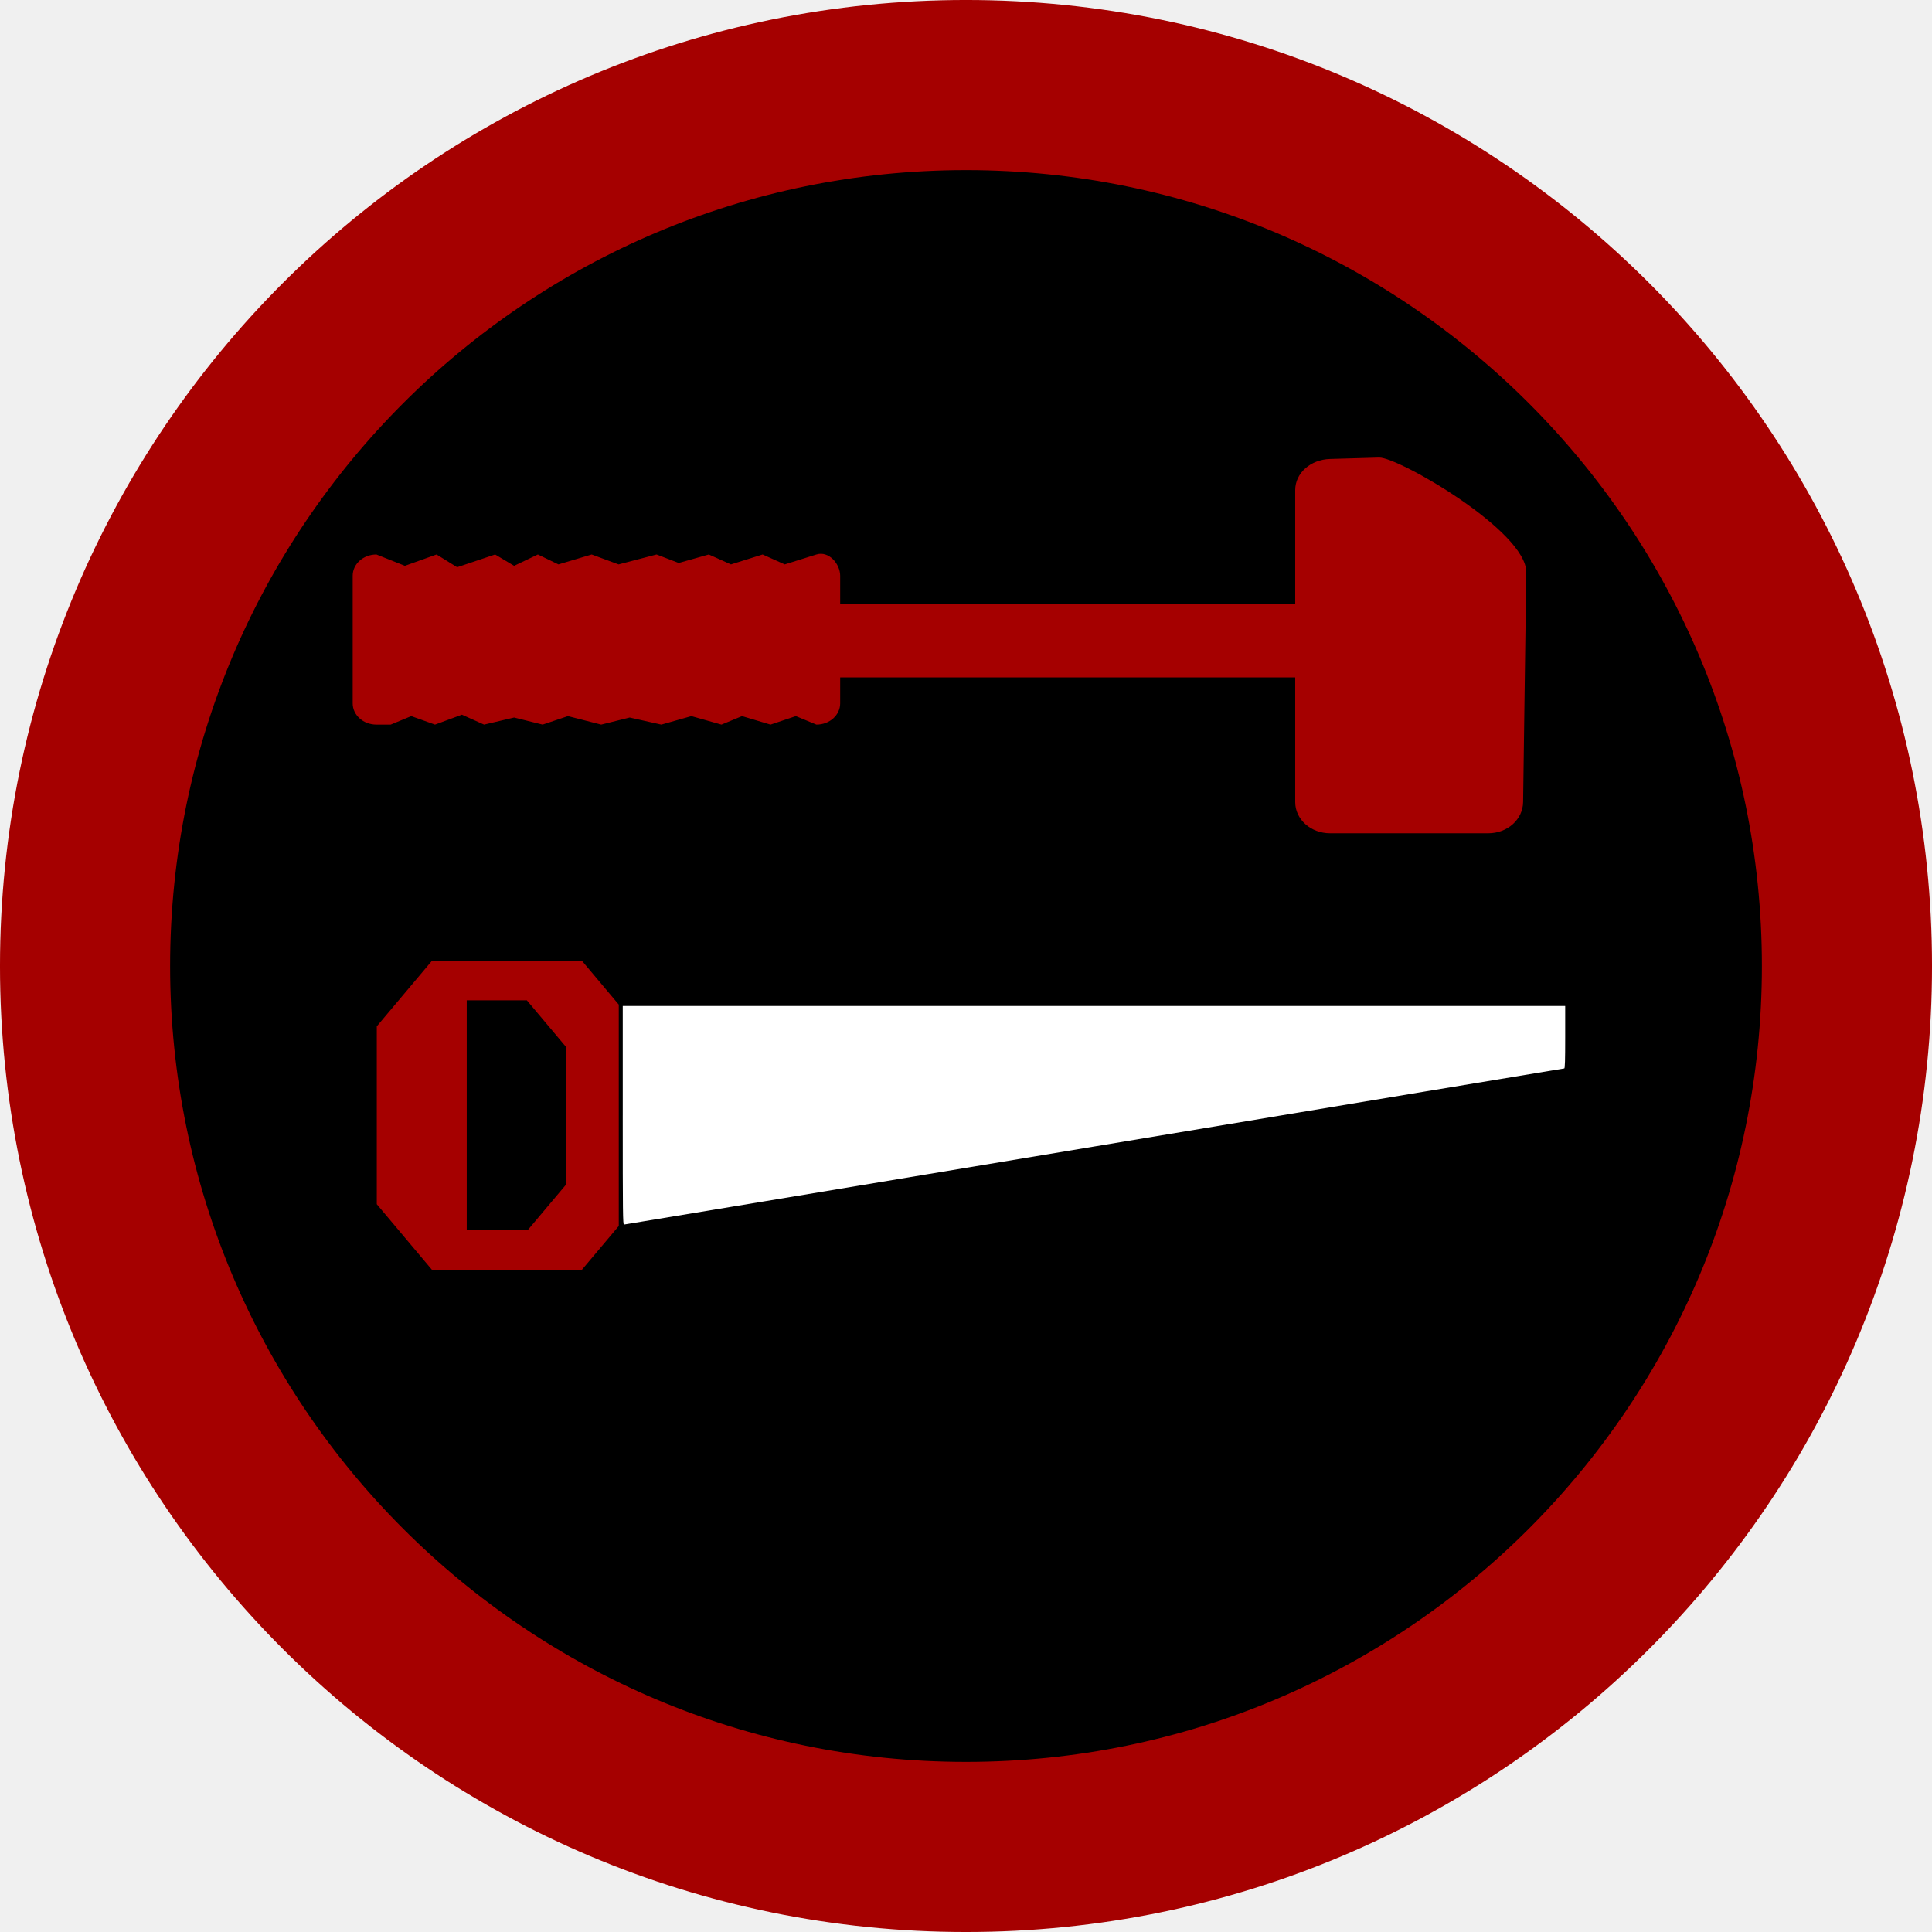
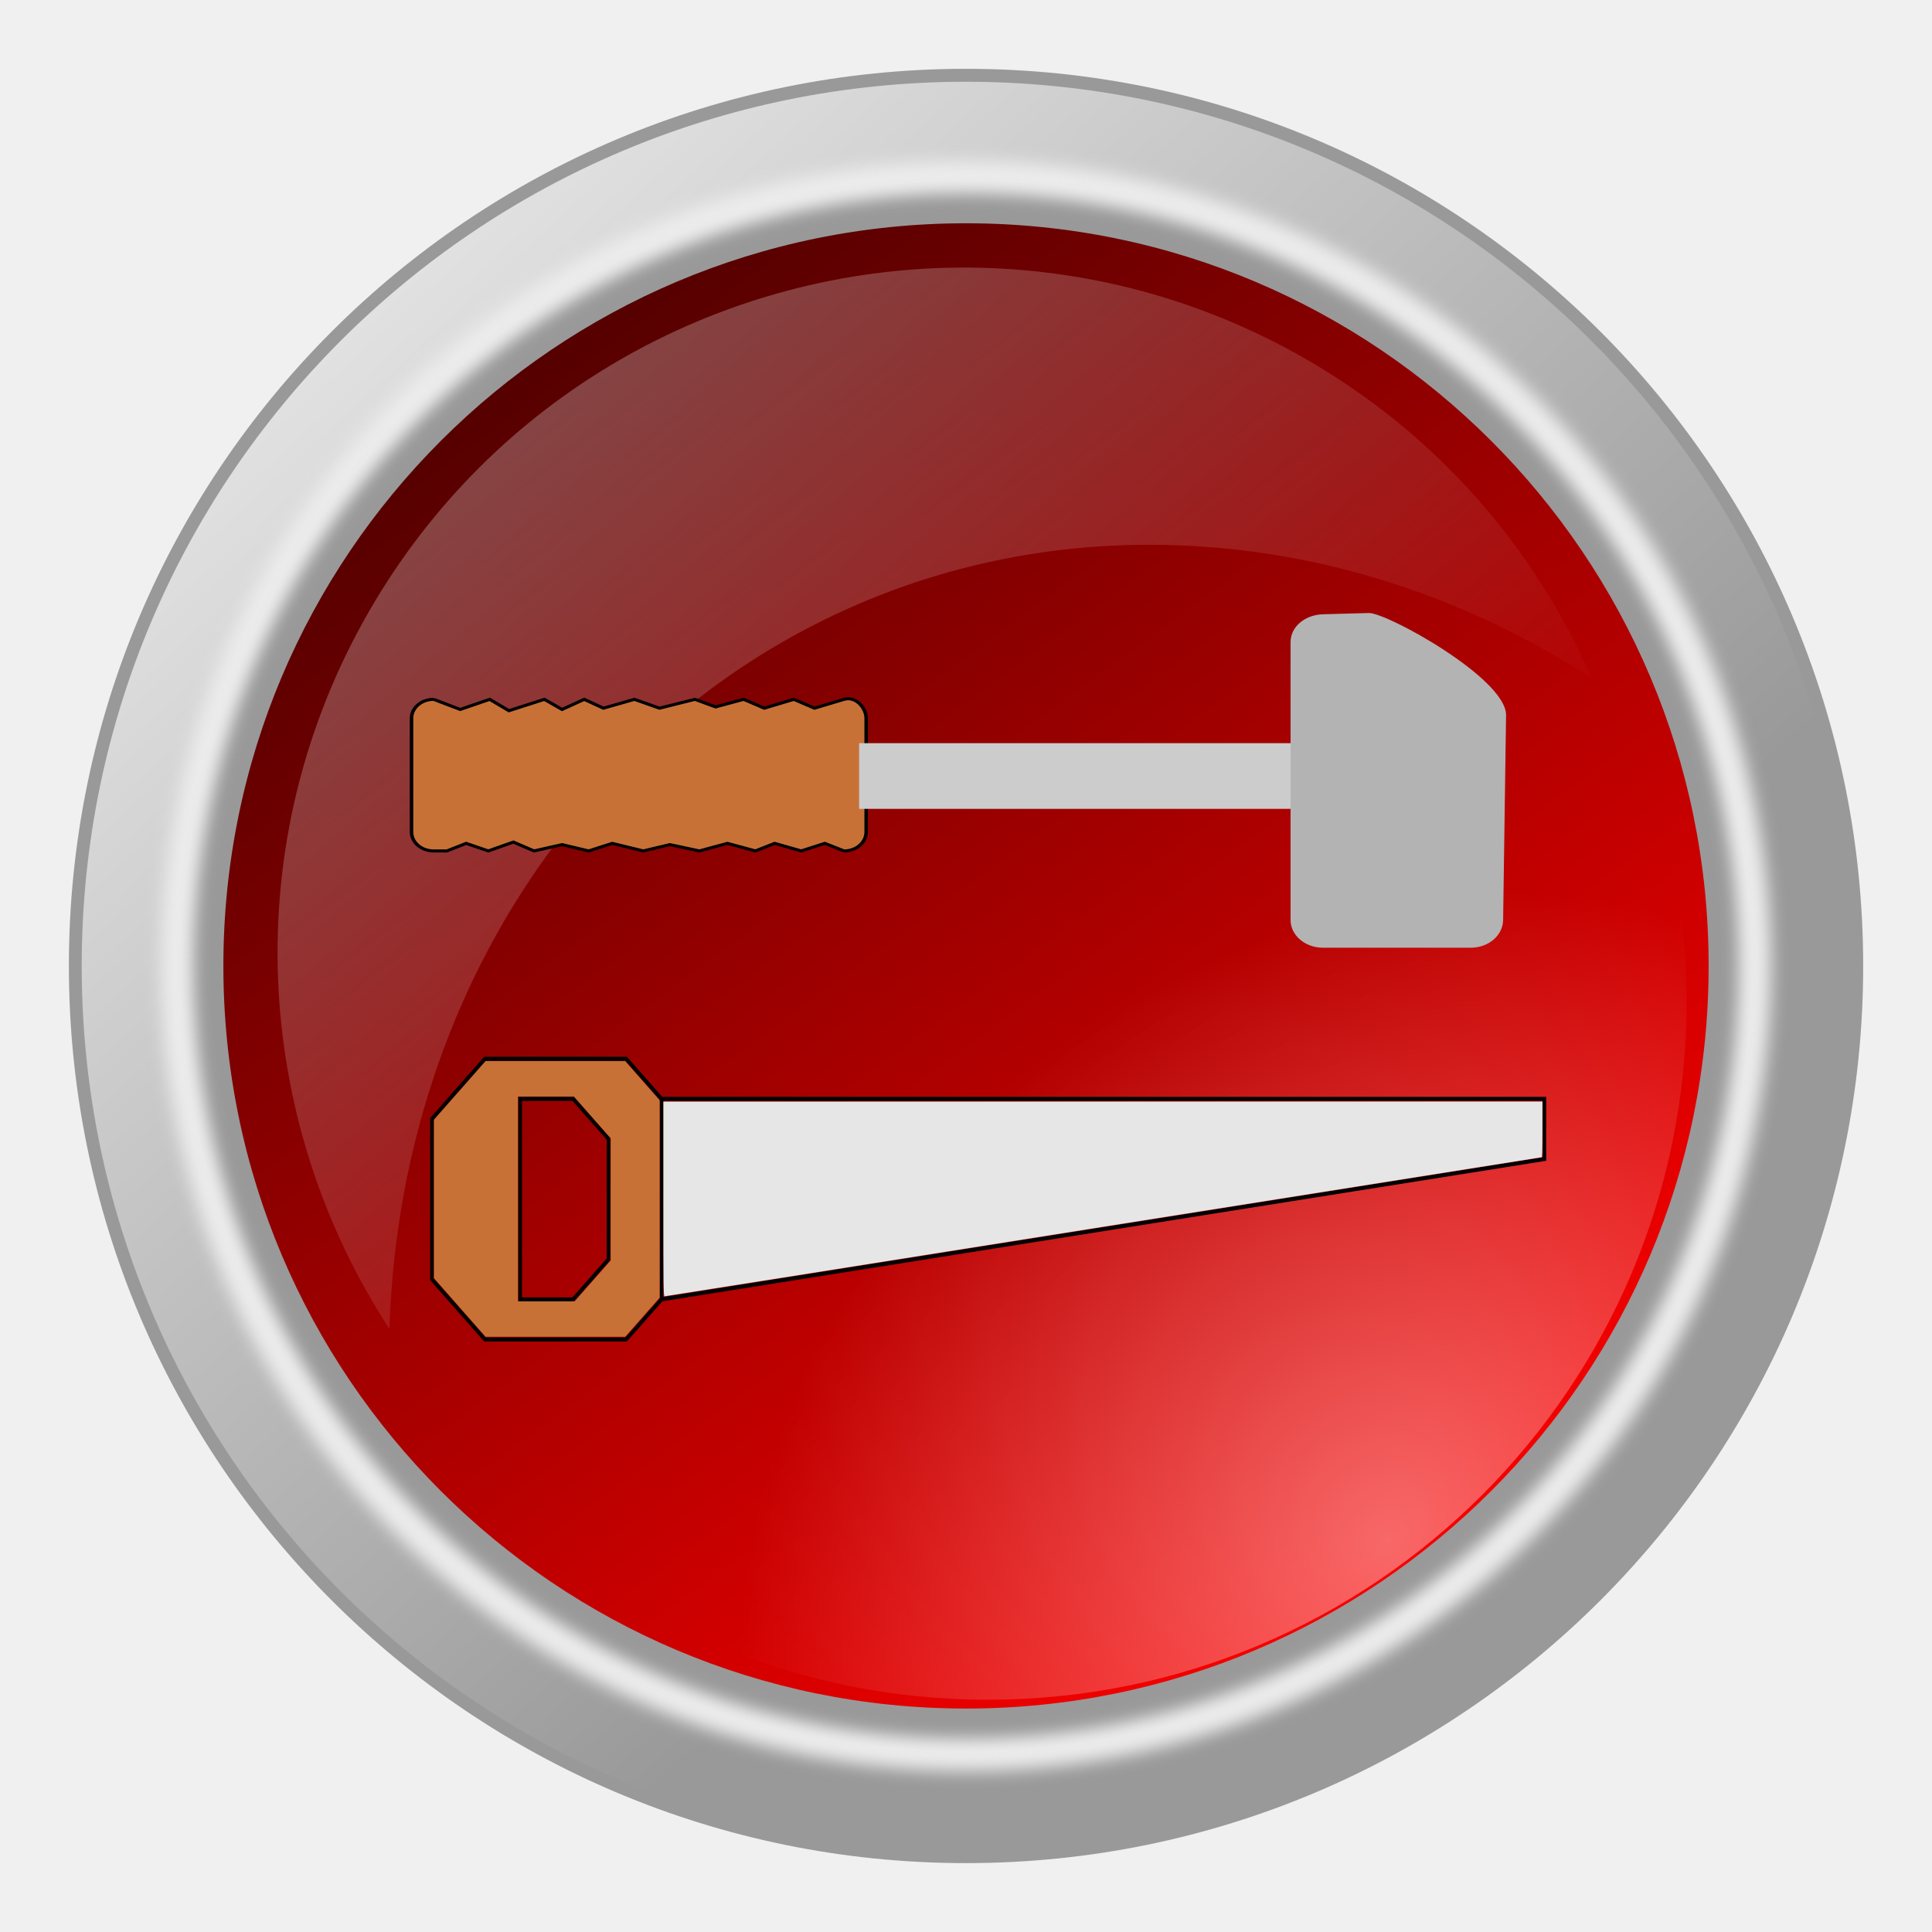
- <svg xmlns="http://www.w3.org/2000/svg" id="svg857" version="1.1" viewBox="0 0 113.565 113.565" height="100%" width="100%">
-   <defs id="defs851" />
-   <g transform="translate(-49.0506,-92.0506)" id="layer1">
-     <g id="layer1-3" transform="translate(-4.535708,2.267858)">
-       <circle id="path10" cx="110.369" cy="146.565" r="51.783" style="opacity:1;fill:#000000;fill-opacity:1;stroke:#a50000;stroke-width:10;stroke-miterlimit:4;stroke-dasharray:none;stroke-opacity:1" />
+ <svg xmlns="http://www.w3.org/2000/svg" id="svg11772" viewBox="0 0 323.019 323.019" version="1.1" width="100%" height="100%">
+   <defs id="defs11774">
+     <linearGradient id="linearGradient11732" y2="367.88" gradientUnits="userSpaceOnUse" x2="315.47" y1="287.49" x1="241.41">
+       <stop id="stop4158-0" style="stop-color:#ffffff" offset="0" />
+       <stop id="stop4160-0" style="stop-color:#ffffff;stop-opacity:0" offset="1" />
+     </linearGradient>
+     <filter id="filter6126-7" style="color-interpolation-filters:sRGB">
+       <feGaussianBlur id="feGaussianBlur6128-1" stdDeviation="0.53" />
+     </filter>
+     <linearGradient id="linearGradient11734" y2="391.45" gradientUnits="userSpaceOnUse" x2="342" y1="300.86" x1="275.61">
+       <stop id="stop7201" style="stop-color:#550000" offset="0" />
+       <stop id="stop7203" style="stop-color:#ff0000" offset="1" />
+     </linearGradient>
+     <radialGradient id="radialGradient11736" gradientUnits="userSpaceOnUse" cy="386.57" cx="312.78" gradientTransform="matrix(-0.59327,-0.59327,0.71505,-0.71505,243.27,849.03)" r="53.036">
+       <stop id="stop7113-1" style="stop-color:#ffffff;stop-opacity:.408" offset="0" />
+       <stop id="stop7115-8" style="stop-color:#ffffff;stop-opacity:0" offset="1" />
+     </radialGradient>
+     <linearGradient id="linearGradient11925" y2="338.82" gradientUnits="userSpaceOnUse" y1="286.67" gradientTransform="matrix(0.95534,0,0,0.95534,-84.897,472.67)" x2="300.27" x1="255.32">
+       <stop id="stop4150-3" style="stop-color:#ffffff" offset="0" />
+       <stop id="stop4152-8" style="stop-color:#ffffff;stop-opacity:0" offset="1" />
+     </linearGradient>
+   </defs>
+   <g id="layer1" transform="translate(-35.84713,-695.5276)">
+     <g id="g11689" transform="matrix(2.9051,0,0,2.9051,-368.53,-1417.5)">
+       <circle id="path7177" style="fill:#999999" transform="matrix(0.97354,0,0,0.97354,-100.92,445.99)" cx="303.75" cy="346.112" r="53.036" />
+       <circle id="path7179" style="fill:url(#linearGradient11732)" transform="matrix(0.9596,0,0,0.9596,-96.687,450.82)" cx="303.75" cy="346.112" r="53.036" />
+       <circle id="path7181" style="fill:#ececec;filter:url(#filter6126-7)" transform="matrix(0.87355,0,0,0.87355,-70.55,480.6)" cx="303.75" cy="346.112" r="53.036" />
+       <circle id="path7183" style="fill:#999999;filter:url(#filter6126-7)" transform="matrix(0.83838,0,0,0.83838,-59.869,492.77)" cx="303.75" cy="346.112" r="53.036" />
+       <circle id="path7185" style="fill:url(#linearGradient11734)" transform="matrix(0.80587,0,0,0.80587,-49.992,504.02)" cx="303.75" cy="346.112" r="53.036" />
+       <circle id="path7187" style="fill:url(#radialGradient11736)" transform="matrix(0.75825,0,0,0.75825,-34.266,522.52)" cx="303.75" cy="346.112" r="53.036" />
+       <path id="path7189" style="opacity:0.318;fill:url(#linearGradient11925)" d="m 193.79,742.76 c -13.331,0.301 -26.186,7.358 -33.336,19.742 -7.69,13.32 -6.714,29.266 1.155,41.331 0.853,-26.532 21.132,-46.515 46.324,-45.054 8.259,0.479 16.054,3.2 22.859,7.591 -3.258,-7.45 -8.817,-13.953 -16.394,-18.327 -6.487,-3.745 -13.625,-5.439 -20.608,-5.282 z" />
    </g>
-     <g transform="matrix(0.8363773,0,0,0.7492428,26.61386,96.13708)" id="g4572">
-       <path style="fill:#a50000;fill-opacity:1;stroke-width:0.265" d="m 53.281,38.046 2.002,0.89 2.225,-0.89 1.446,1.001 2.67,-1.001 1.335,0.89 1.669,-0.89 1.446,0.779 2.336,-0.779 1.891,0.779 2.67,-0.779 1.557,0.667 2.113,-0.667 1.557,0.779 2.225,-0.779 1.557,0.779 2.225,-0.779 c 0.872,-0.305 1.669,0.744 1.669,1.669 v 10.011 c 0,0.924 -0.744,1.669 -1.669,1.669 l -1.446,-0.667 -1.78,0.667 -2.002,-0.667 -1.446,0.667 -2.113,-0.667 -2.113,0.667 -2.225,-0.556 -2.002,0.556 -2.336,-0.667 -1.78,0.667 -2.002,-0.556 -2.113,0.556 -1.557,-0.779 -1.891,0.779 -1.669,-0.667 -1.446,0.667 h -1.001 c -0.924,0 -1.669,-0.744 -1.669,-1.669 V 39.715 c 0,-0.924 0.744,-1.669 1.669,-1.669 z" id="rect12" />
-       <rect id="rect12-3" width="34.26" height="5.784" x="85.344" y="41.906" style="fill:#a50000;fill-opacity:1;stroke-width:0.174" />
-       <path style="fill:#a50000;fill-opacity:1;stroke-width:0.268" d="m 120.3,30.554 3.448,-0.111 c 1.355,-0.044 10.385,5.776 10.345,9.01 l -0.222,18.02 c -0.017,1.356 -1.091,2.447 -2.447,2.447 h -11.123 c -1.356,0 -2.447,-1.091 -2.447,-2.447 V 33.001 c 0,-1.356 1.092,-2.403 2.447,-2.447 z" id="rect12-6" />
+     <g transform="matrix(2.218766,0,0,1.898527,-9.867931,740.2225)" id="g4572">
+       <path style="fill:#c87137;fill-opacity:1;stroke-width:0.265;stroke:#000000;stroke-opacity:1" d="m 53.281,38.046 2.002,0.89 2.225,-0.89 1.446,1.001 2.67,-1.001 1.335,0.89 1.669,-0.89 1.446,0.779 2.336,-0.779 1.891,0.779 2.67,-0.779 1.557,0.667 2.113,-0.667 1.557,0.779 2.225,-0.779 1.557,0.779 2.225,-0.779 c 0.872,-0.305 1.669,0.744 1.669,1.669 v 10.011 c 0,0.924 -0.744,1.669 -1.669,1.669 l -1.446,-0.667 -1.78,0.667 -2.002,-0.667 -1.446,0.667 -2.113,-0.667 -2.113,0.667 -2.225,-0.556 -2.002,0.556 -2.336,-0.667 -1.78,0.667 -2.002,-0.556 -2.113,0.556 -1.557,-0.779 -1.891,0.779 -1.669,-0.667 -1.446,0.667 h -1.001 c -0.924,0 -1.669,-0.744 -1.669,-1.669 V 39.715 c 0,-0.924 0.744,-1.669 1.669,-1.669 z" id="rect12" />
+       <rect id="rect12-3" width="34.26" height="5.784" x="85.344" y="41.906" style="fill:#cccccc;fill-opacity:1;stroke-width:0.174" />
+       <path style="fill:#b3b3b3;fill-opacity:1;stroke-width:0.268" d="m 120.3,30.554 3.448,-0.111 c 1.355,-0.044 10.385,5.776 10.345,9.01 l -0.222,18.02 c -0.017,1.356 -1.091,2.447 -2.447,2.447 h -11.123 c -1.356,0 -2.447,-1.091 -2.447,-2.447 V 33.001 c 0,-1.356 1.092,-2.403 2.447,-2.447 z" id="rect12-6" />
    </g>
-     <g transform="matrix(0.8412698,0,0,0.9999996,23.21308,-67.94327)" id="g4586">
+     <g transform="matrix(2.231745,0,0,2.533927,-18.88959,324.4547)" id="g4586">
      <path style="fill:none;stroke:#000000;stroke-width:0.265px;stroke-linecap:butt;stroke-linejoin:miter;stroke-opacity:1" d="m 74.083,218.948 h 66.146 v 3.969 l -66.146,9.26 -2.646,2.646 H 60.854 l -3.969,-3.969 v -10.583 l 3.969,-3.969 H 71.438 Z" id="path4557" />
      <path style="fill:none;stroke:#000000;stroke-width:0.265px;stroke-linecap:butt;stroke-linejoin:miter;stroke-opacity:1" d="m 63.5,218.948 v 13.229 h 3.969 l 2.646,-2.646 v -7.938 l -2.646,-2.646 z" id="path4561" />
      <path style="fill:none;stroke:#000000;stroke-width:0.265px;stroke-linecap:butt;stroke-linejoin:miter;stroke-opacity:1" d="m 74.083,218.948 v 13.229 0" id="path4563" />
-       <path style="fill:#a50000;fill-opacity:1;stroke-width:0.21" d="m 222.886,879.539 -7.304,-7.306 v -19.759 -19.759 l 7.306,-7.304 7.306,-7.304 h 19.76 19.76 l 4.886,4.889 4.886,4.889 v 24.594 24.594 l -4.889,4.886 -4.889,4.886 h -19.759 -19.759 z m 37.627,-6.619 5.099,-5.096 v -15.24 -15.24 l -5.201,-5.204 -5.201,-5.204 h -7.937 -7.937 v 25.54 25.54 h 8.039 8.039 z" id="path4565" transform="scale(0.2645833)" />
-       <path style="fill:#ffffff;fill-opacity:1;stroke-width:0.21" d="m 280.536,852.476 v -24.279 h 124.442 124.442 v 6.937 c 0,5.102 -0.064,6.937 -0.243,6.937 -0.133,0 -55.984,7.804 -124.112,17.342 -68.128,9.538 -124.018,17.342 -124.2,17.342 -0.299,0 -0.331,-2.341 -0.331,-24.279 z" id="path4567" transform="scale(0.2645833)" />
+       <path style="fill:#c87137;fill-opacity:1;stroke-width:0.21" d="m 222.886,879.539 -7.304,-7.306 v -19.759 -19.759 l 7.306,-7.304 7.306,-7.304 h 19.76 19.76 l 4.886,4.889 4.886,4.889 v 24.594 24.594 l -4.889,4.886 -4.889,4.886 h -19.759 -19.759 z m 37.627,-6.619 5.099,-5.096 v -15.24 -15.24 l -5.201,-5.204 -5.201,-5.204 h -7.937 -7.937 v 25.54 25.54 h 8.039 8.039 z" id="path4565" transform="scale(0.2645833)" />
+       <path style="fill:#e6e6e6;fill-opacity:1;stroke-width:0.21" d="m 280.536,852.476 v -24.279 h 124.442 124.442 v 6.937 c 0,5.102 -0.064,6.937 -0.243,6.937 -0.133,0 -55.984,7.804 -124.112,17.342 -68.128,9.538 -124.018,17.342 -124.2,17.342 -0.299,0 -0.331,-2.341 -0.331,-24.279 z" id="path4567" transform="scale(0.2645833)" />
    </g>
  </g>
</svg>
